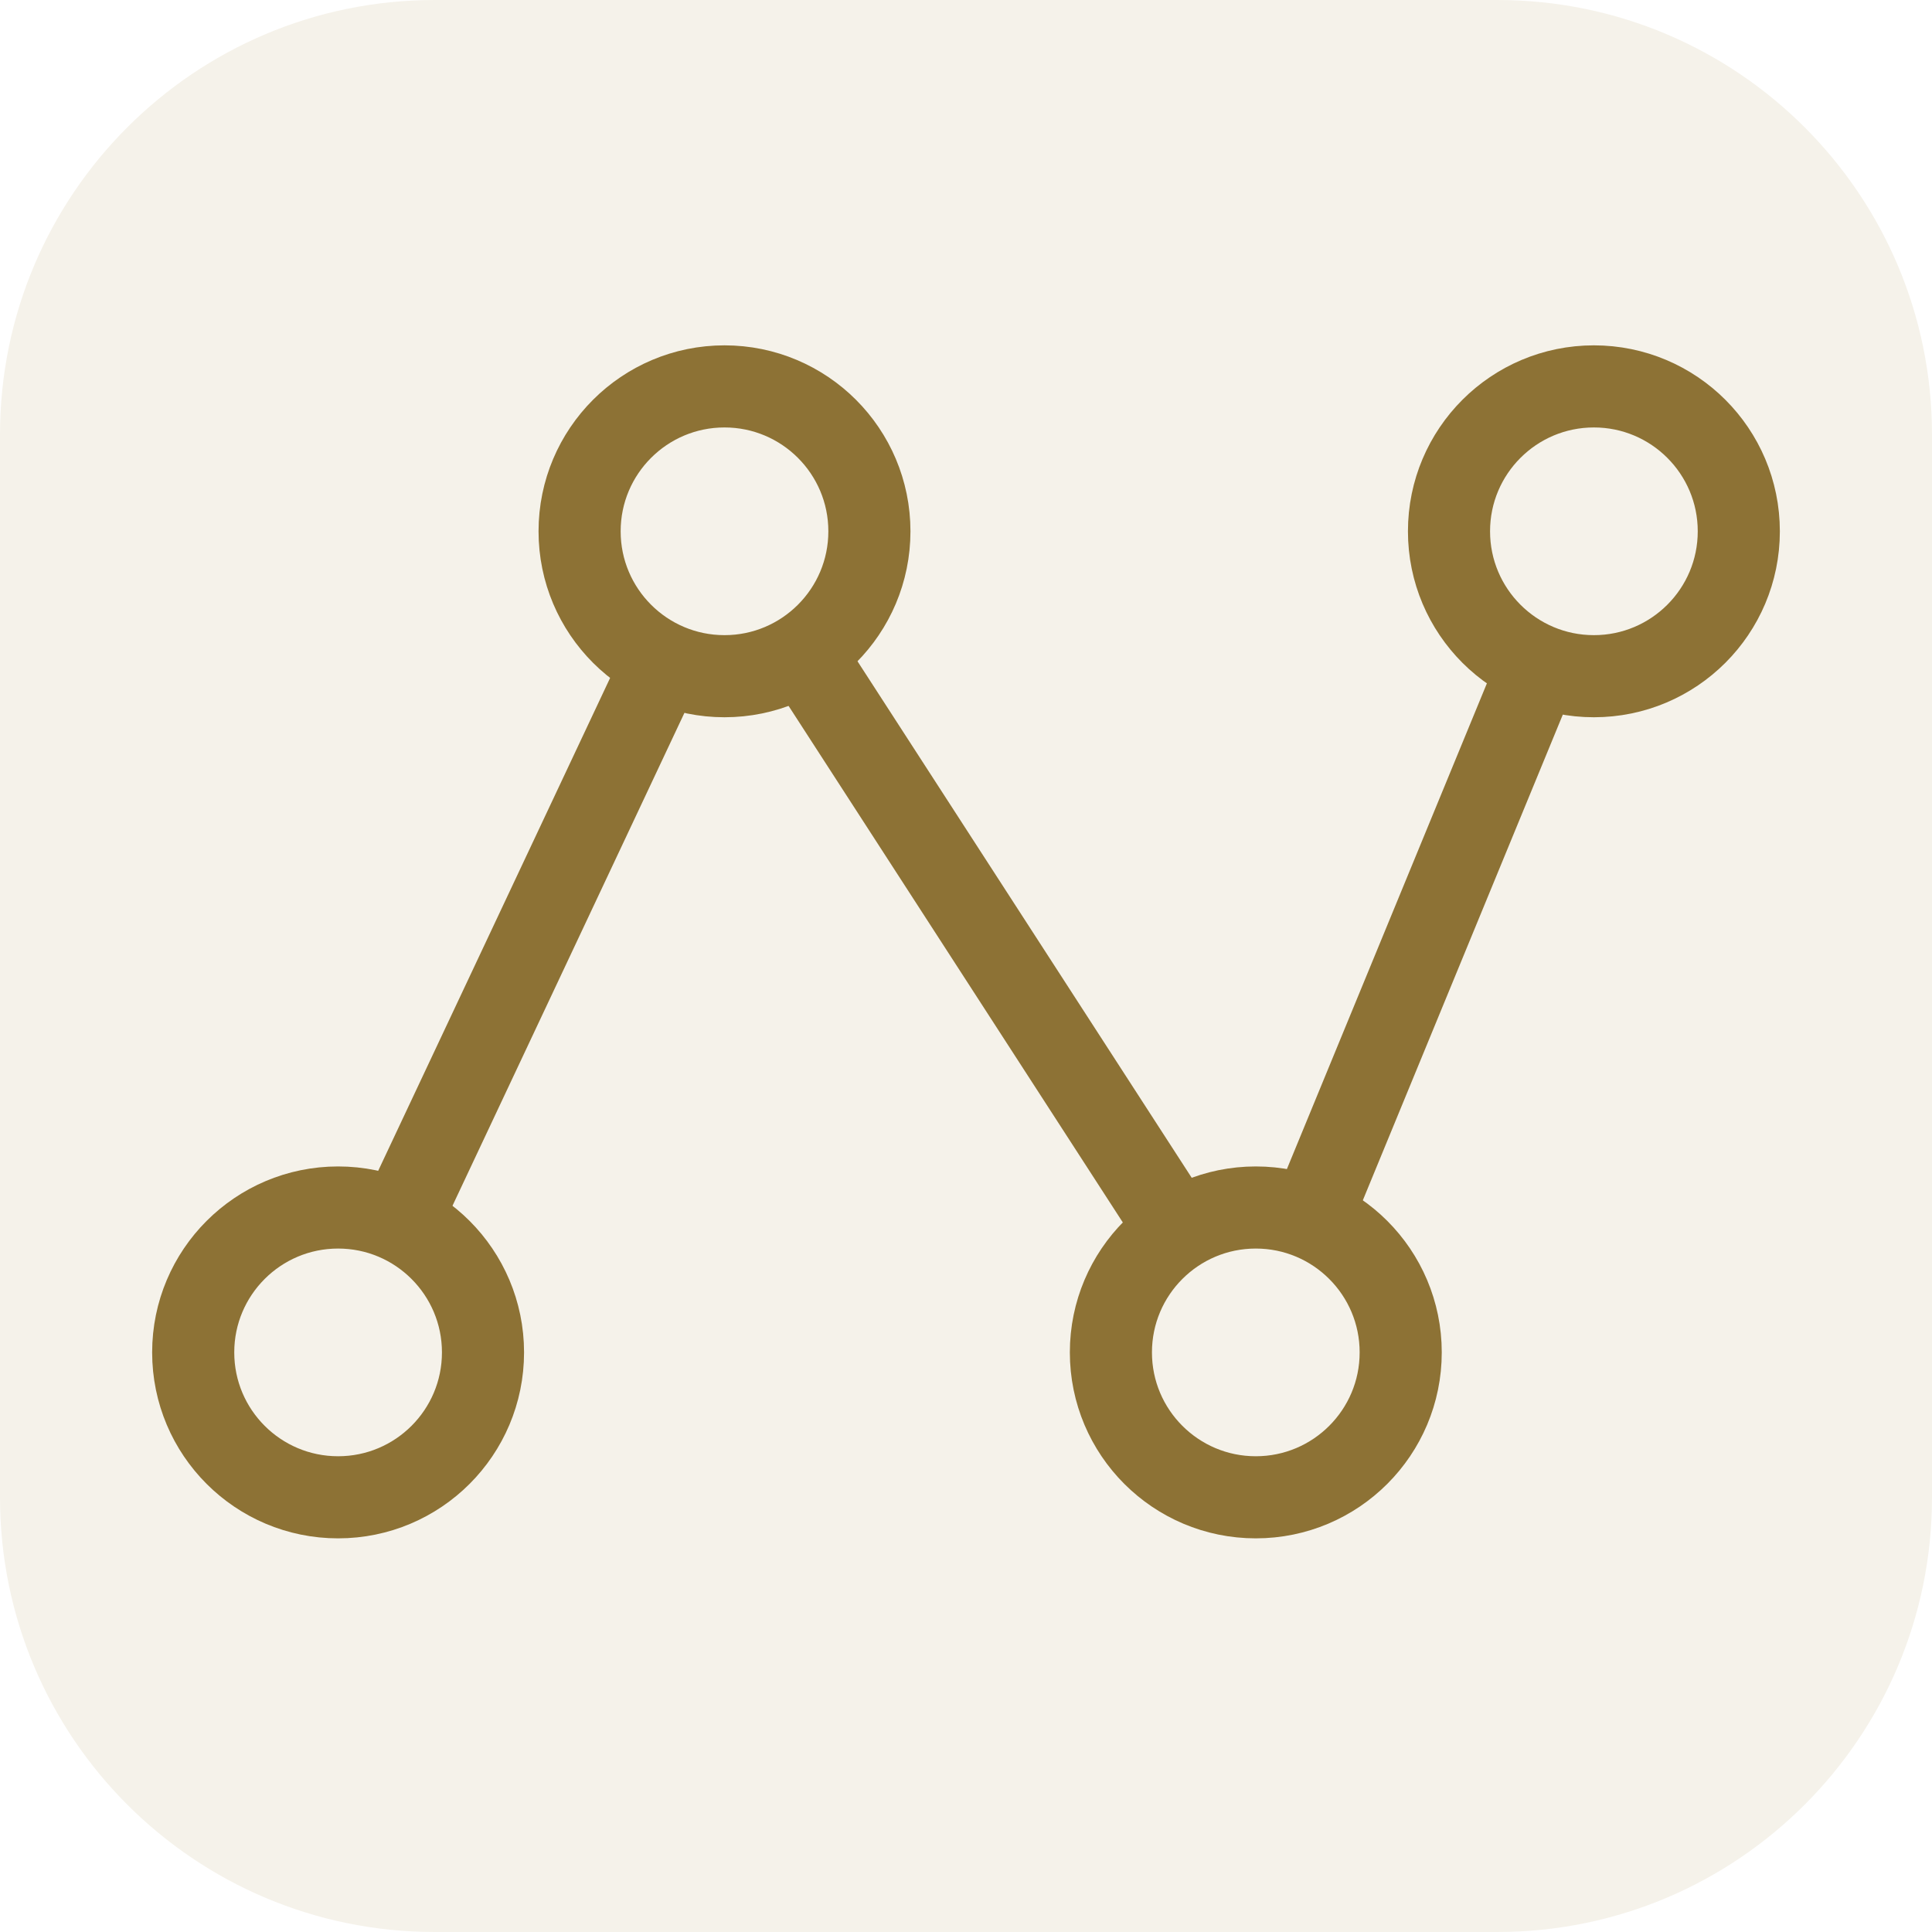
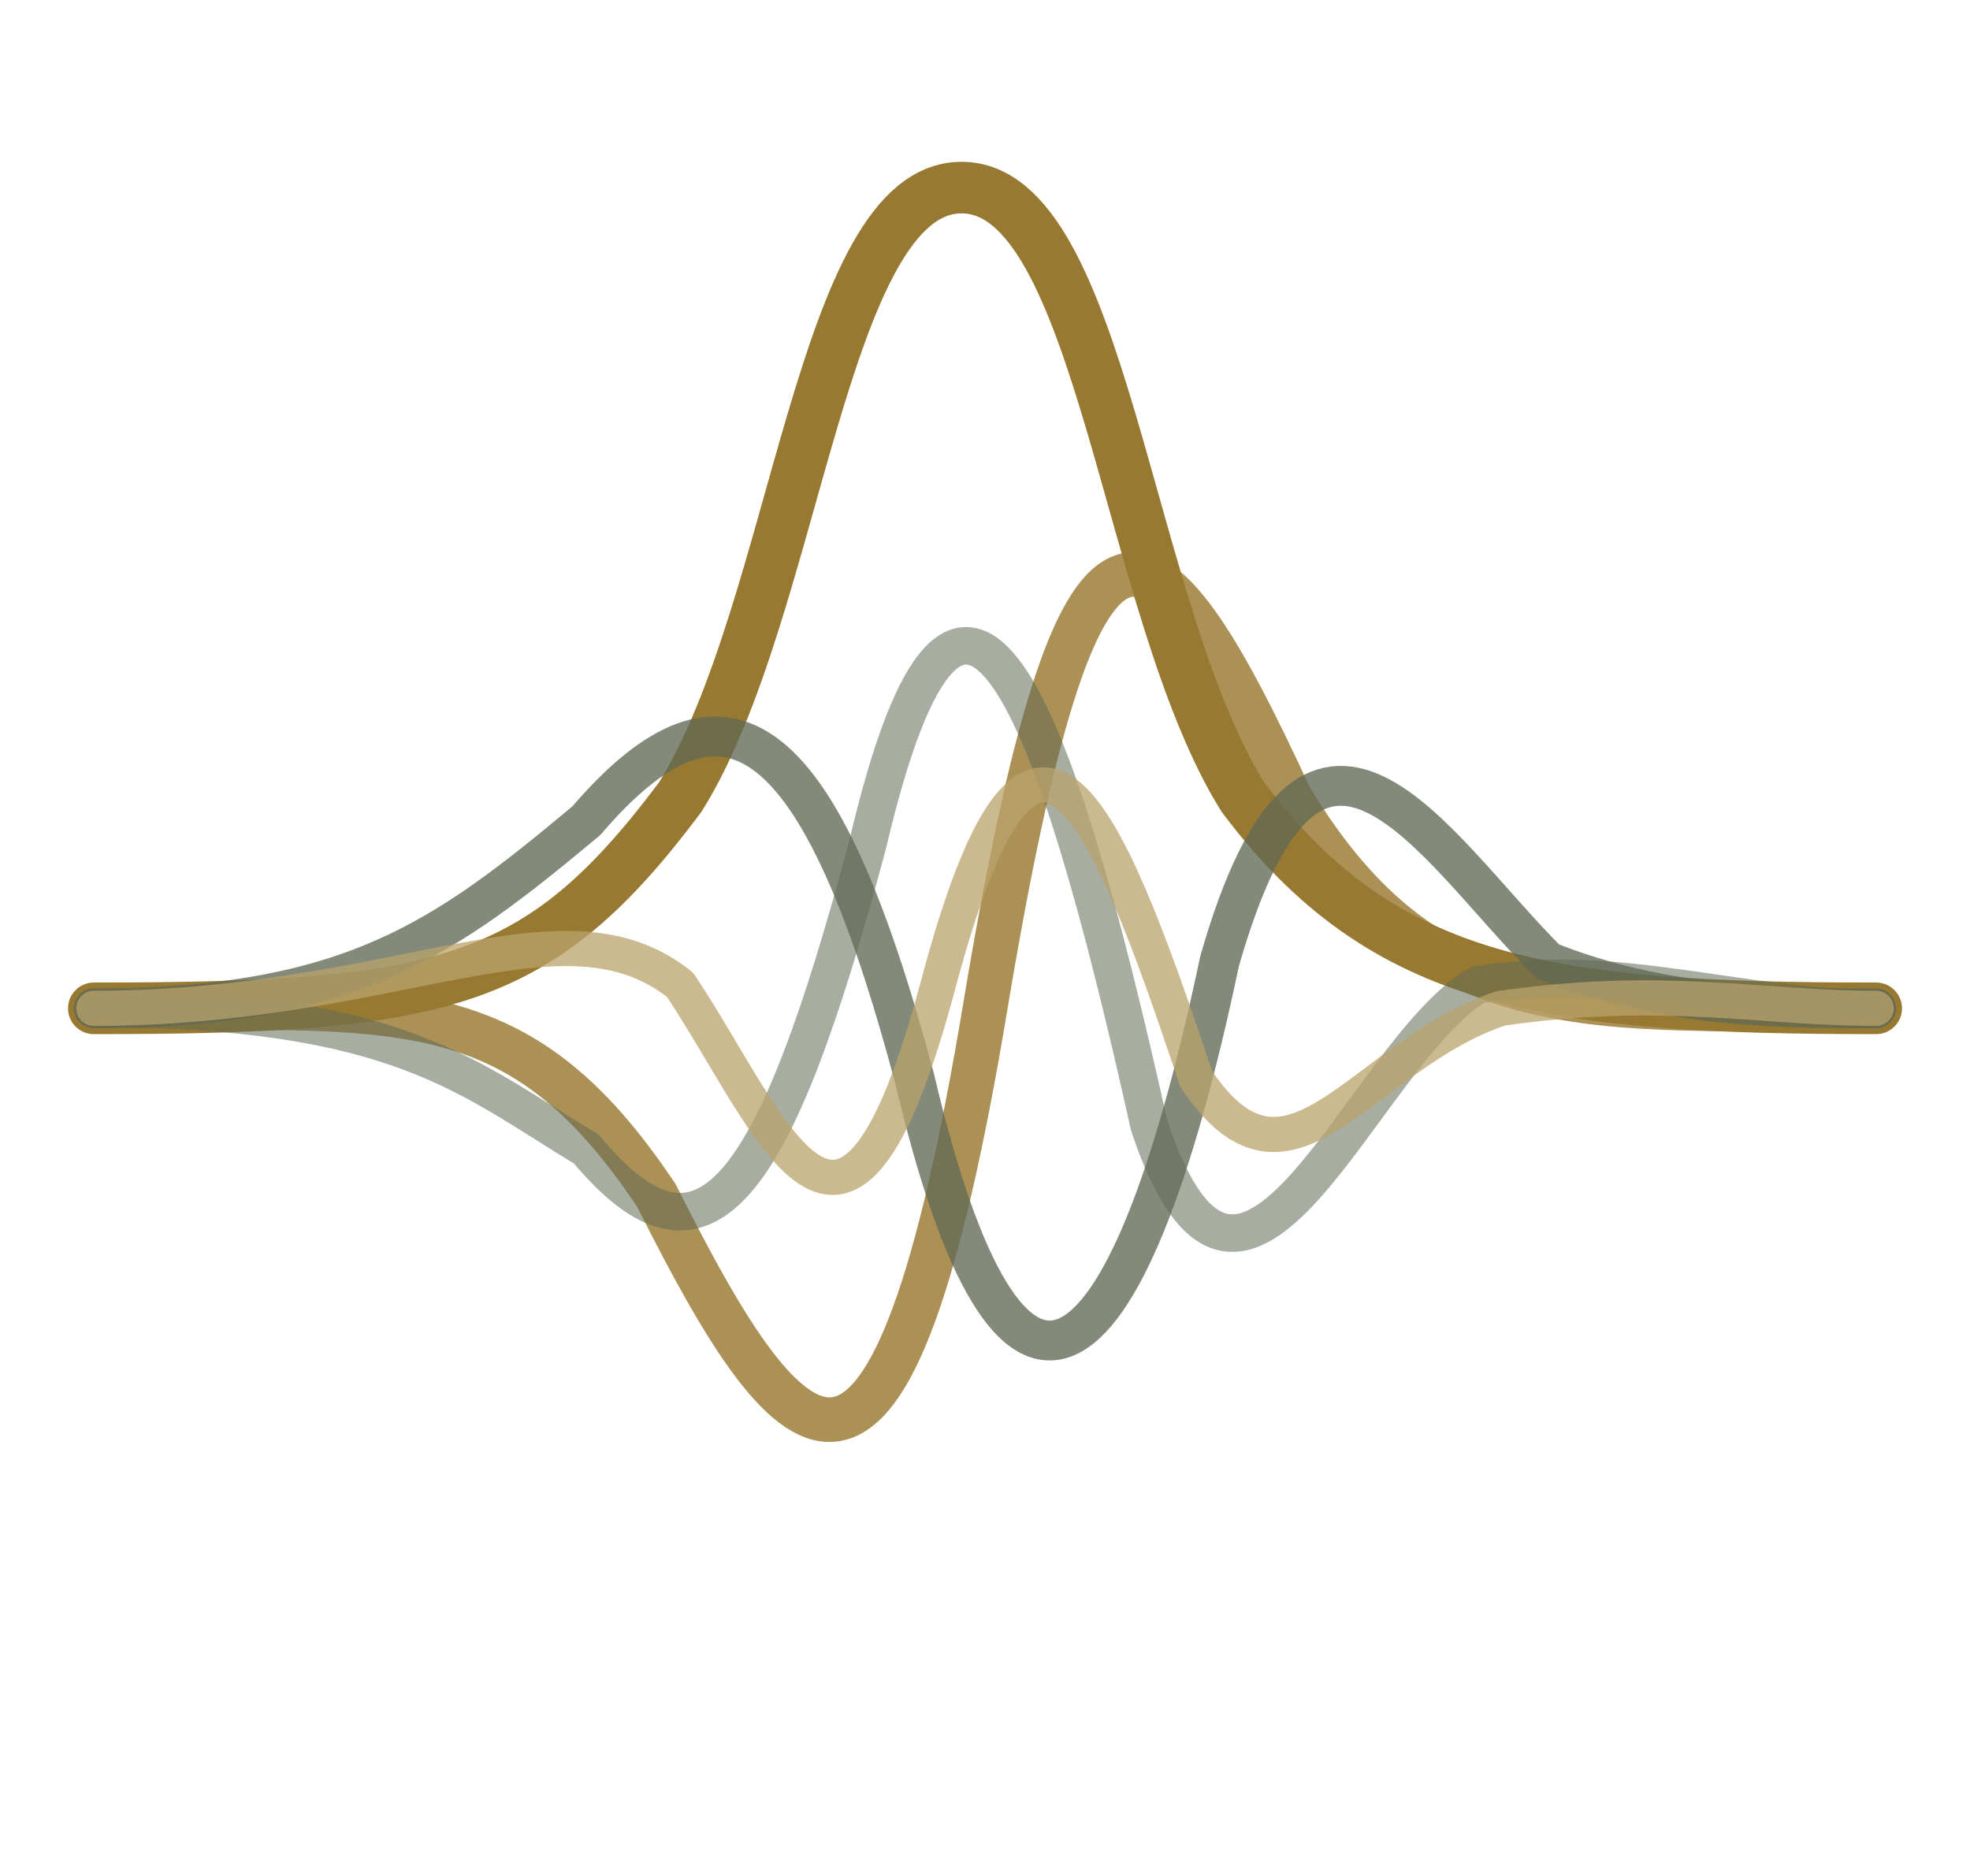
- <svg xmlns="http://www.w3.org/2000/svg" viewBox="0 0 40 40">
-   <rect width="40" height="40" rx="9" fill="#f5f2ea" />
-   <g stroke="#8d7235" stroke-width="1.7" fill="#f5f2ea">
-     <path d="m7 28 8-17 11 17 7-17" />
-     <circle cx="7" cy="28" r="3" />
-     <circle cx="15" cy="11" r="3" />
-     <circle cx="26" cy="28" r="3" />
-     <circle cx="33" cy="11" r="3" />
+ <svg xmlns="http://www.w3.org/2000/svg" viewBox="0 0 84 80">
+   <g fill="none" stroke-linecap="round" stroke-linejoin="round">
+     <path d="M4 43C19 43 23 42 29 34C34 26 35 8 41 8S48 26 53 34C59 42 66 43 80 43" stroke="#987931" stroke-width="2.2" />
+     <path d="M4 43C17 43 22 42 28 51C34 63 38 67 42 43S49 21 55 34C61 44 68 43 80 43" stroke="#987931" stroke-width="1.9" opacity=".82" />
+     <path d="M4 43C15 43 19 40 25 35C31 28 35 31 39 46C43 63 48 60 52 41C56 27 61 36 66 41C71 43 76 43 80 43" stroke="#616953" stroke-width="1.7" opacity=".78" />
+     <path d="M4 43C17 43 20 46 25 49C30 55 33 51 37 36C41 19 45 30 49 48C53 60 58 45 63 42C69 41 74 43 80 43" stroke="#616953" stroke-width="1.6" opacity=".55" />
+     <path d="M4 43C17 43 24 38 29 42C33 48 36 57 40 42C44 27 47 34 51 46C55 52 58 45 64 43C71 42 75 43 80 43" stroke="#b9a36b" stroke-width="1.5" opacity=".75" />
  </g>
</svg>
